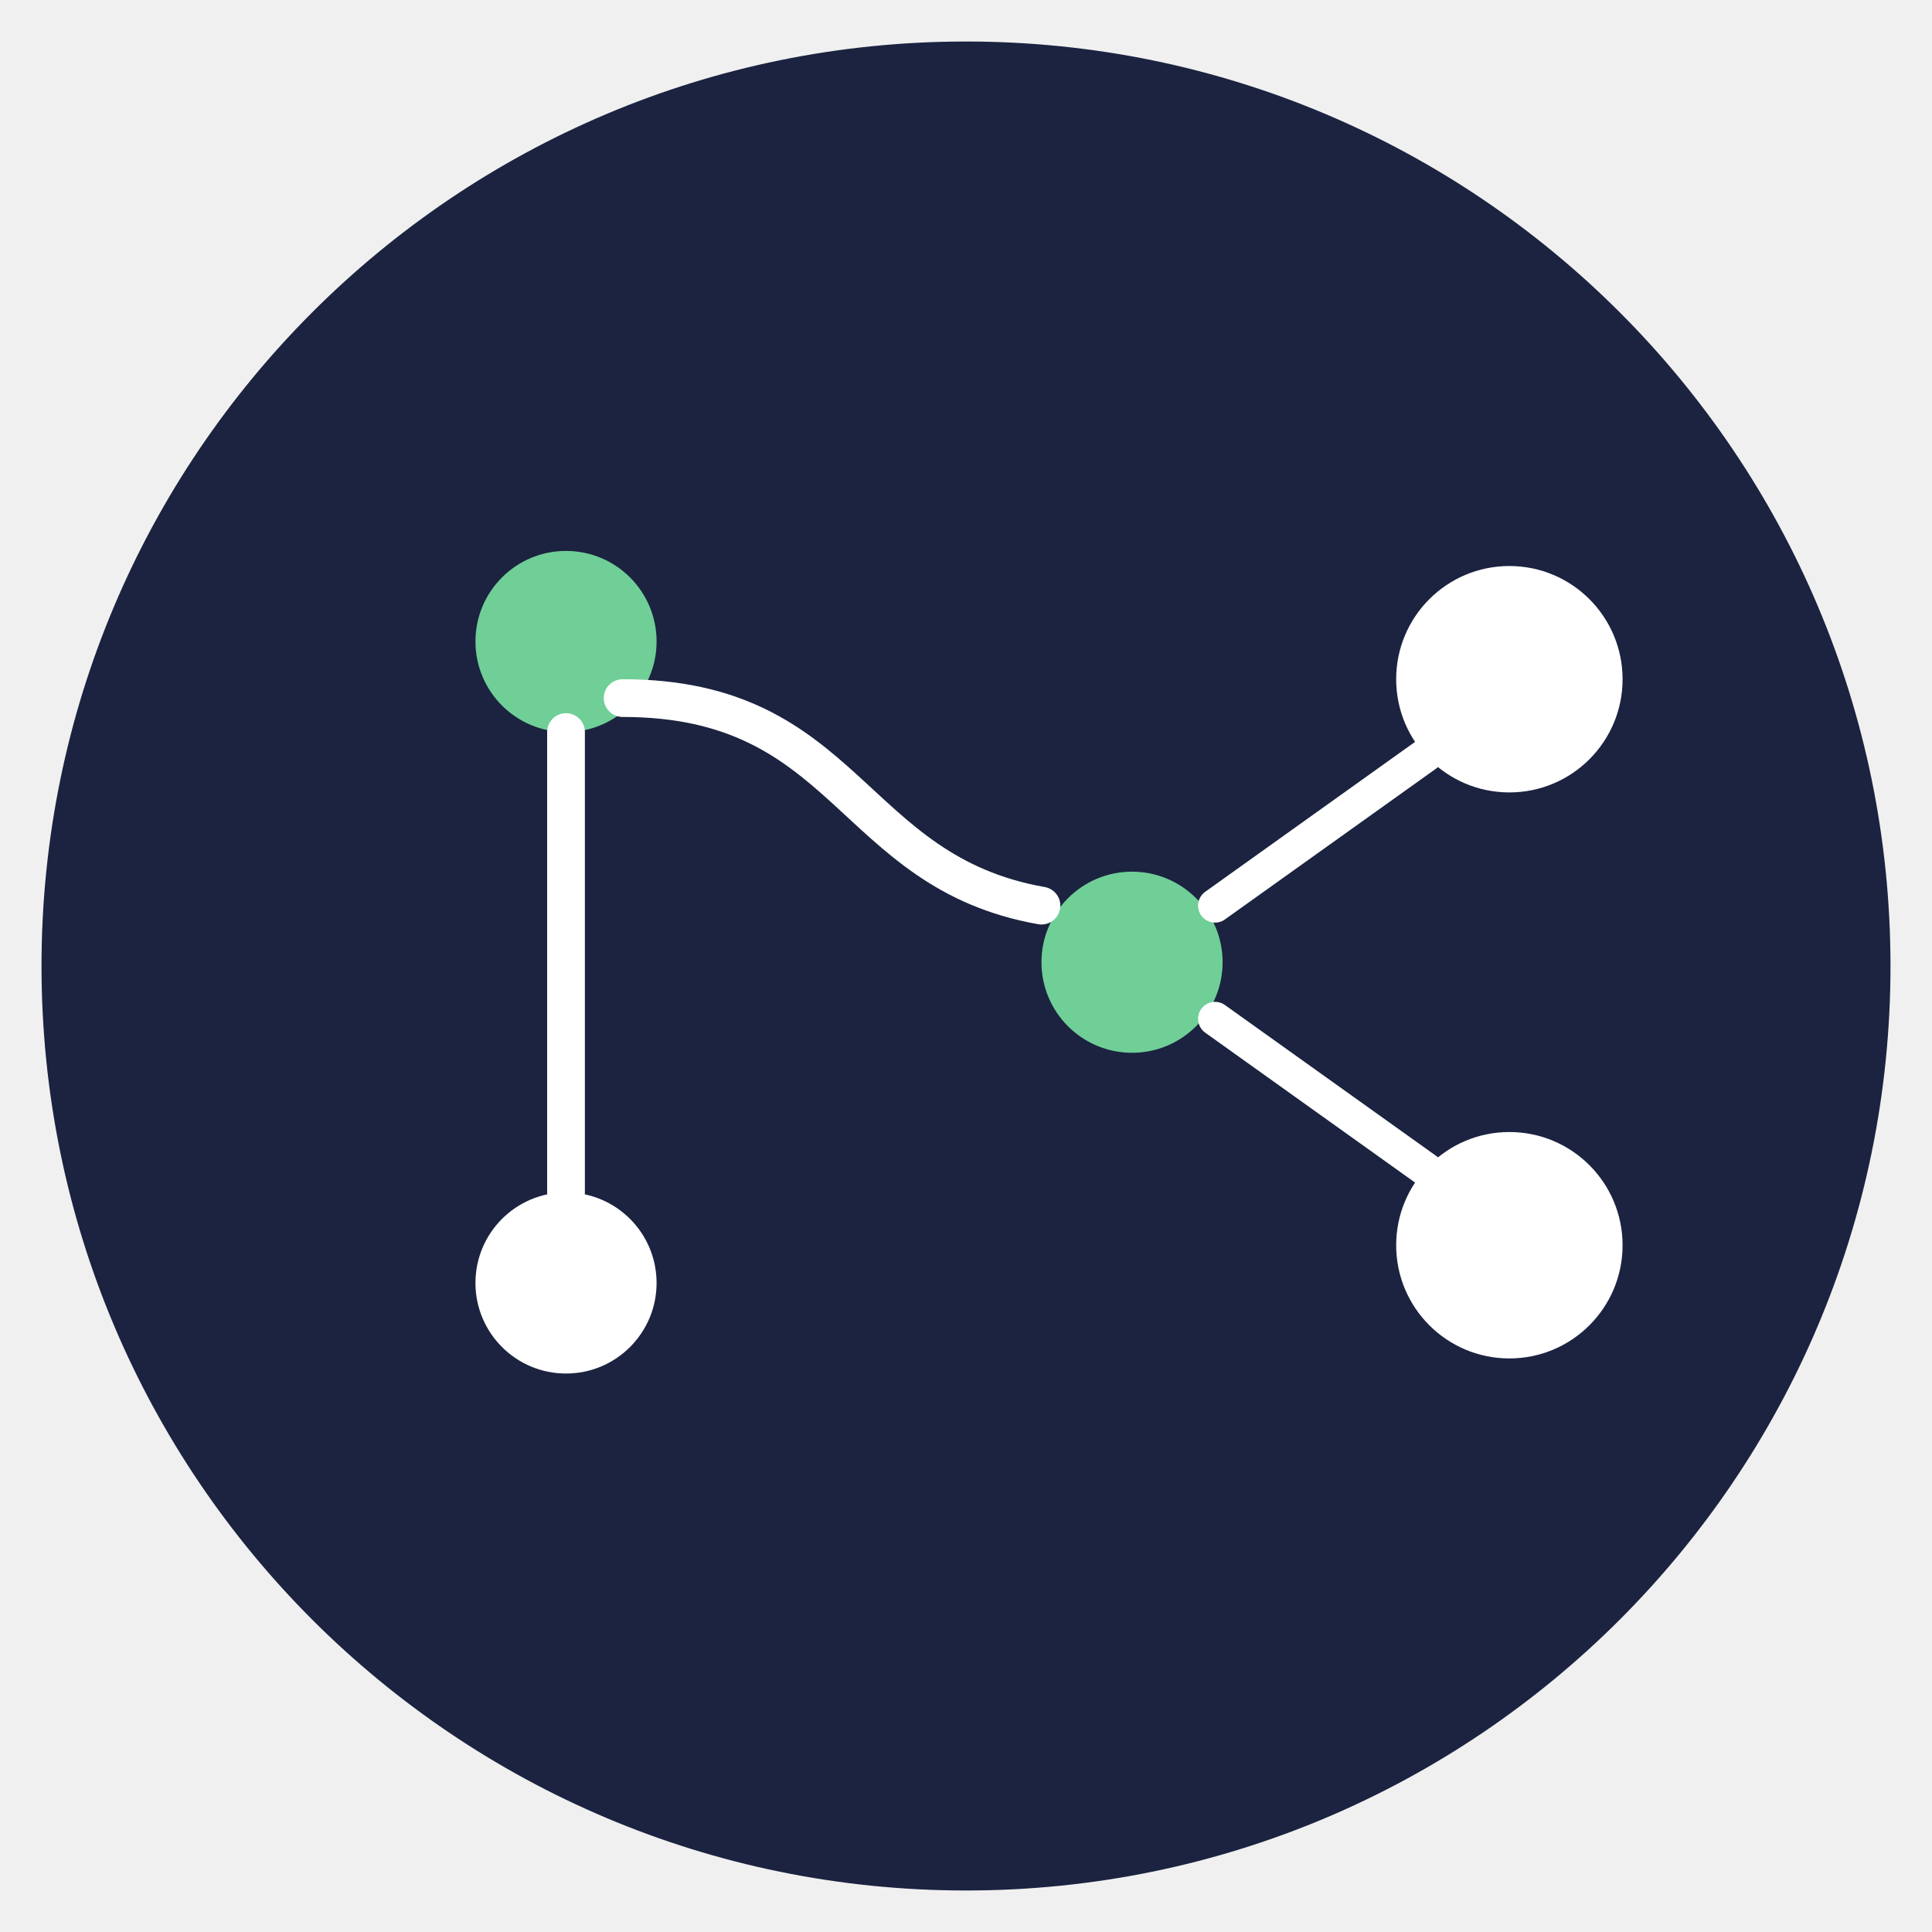
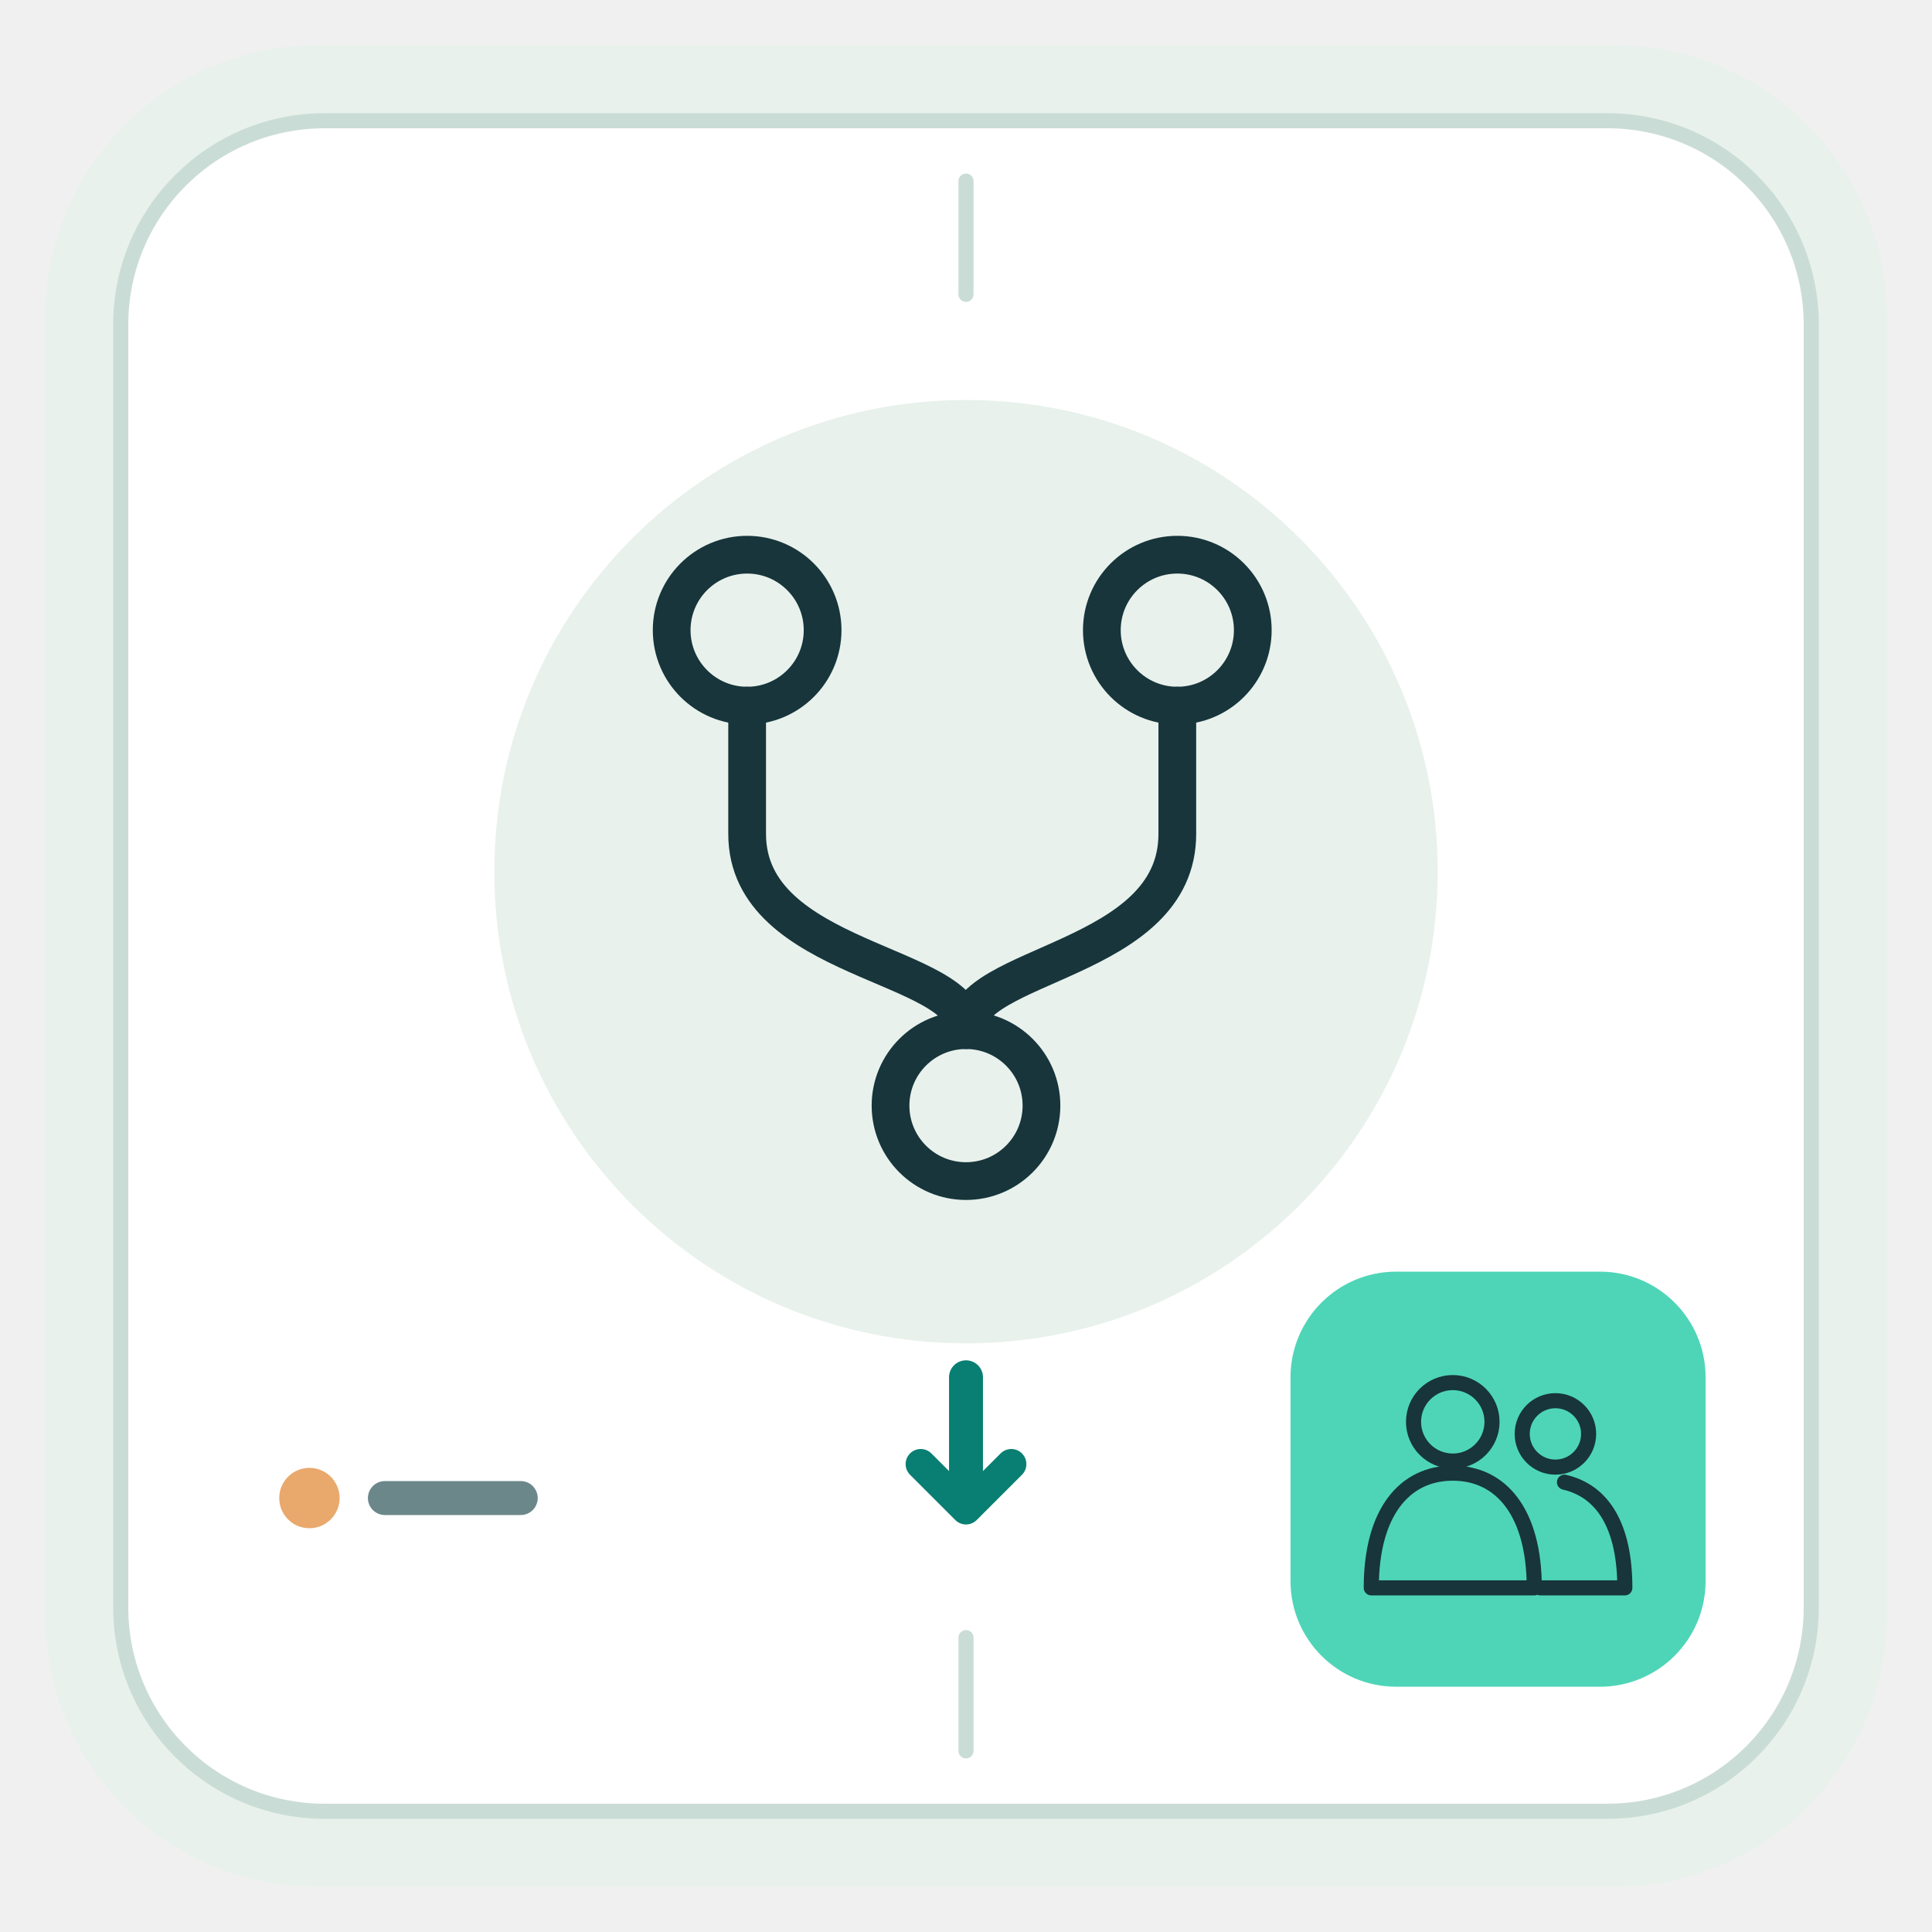
<svg xmlns="http://www.w3.org/2000/svg" viewBox="0 0 512 512" role="img" aria-labelledby="title description">
-   <circle cx="256" cy="256" r="245" fill="#1B2340" />
-   <circle cx="150" cy="170" r="24" fill="#6FCF97" />
-   <circle cx="150" cy="340" r="24" fill="#FFFFFF" />
-   <circle cx="300" cy="255" r="24" fill="#6FCF97" />
-   <path d="M150 194v122M165 185c60 0 60 46 111 55" fill="none" stroke="#FFFFFF" stroke-linecap="round" stroke-linejoin="round" stroke-width="10" />
-   <circle cx="400" cy="180" r="30" fill="#FFFFFF" />
-   <circle cx="400" cy="330" r="30" fill="#FFFFFF" />
-   <path d="M322 240l56-40M322 270l56 40" fill="none" stroke="#FFFFFF" stroke-linecap="round" stroke-linejoin="round" stroke-width="9" />
+   <rect x="12" y="12" width="488" height="488" rx="72" fill="#E8F1EC" />
+   <rect x="32" y="32" width="448" height="448" rx="54" fill="#FFFFFF" stroke="#CADCD6" stroke-width="4" />
+   <path d="M256 48v30M256 434v30" stroke="#CADCD6" stroke-width="4" stroke-linecap="round" />
+   <circle cx="256" cy="231" r="125" fill="#E8F1EC" />
+   <g transform="translate(156 131) scale(2.00)" fill="none" stroke="#17353B" stroke-width="5" stroke-linecap="round" stroke-linejoin="round">
+     <circle cx="21" cy="18" r="10" />
+     <circle cx="78" cy="18" r="10" />
+     <circle cx="50" cy="81" r="10" />
+     <path d="M21 28v17c0 17 29 17 29 26m28-43v17c0 17-28 17-28 26" />
+   </g>
+   <path d="M256 365v34" stroke="#087F72" stroke-width="9" stroke-linecap="round" />
+   <path d="m244 388 12 12 12-12" fill="none" stroke="#087F72" stroke-width="8" stroke-linecap="round" stroke-linejoin="round" />
+   <rect x="342" y="337" width="110" height="110" rx="28" fill="#4ED5B7" />
+   <g transform="translate(357 352) scale(0.80)" fill="none" stroke="#17353B" stroke-width="5" stroke-linecap="round" stroke-linejoin="round">
+     <circle cx="35" cy="31" r="13" />
+     <circle cx="69" cy="35" r="11" />
+     <path d="M8 86c0-25 11-38 27-38s27 13 27 38zm56 0h28c0-20-7-32-20-35" />
+   </g>
+   <circle cx="82" cy="397" r="8" fill="#E9A86C" />
+   <path d="M102 397h36" stroke="#6B878A" stroke-width="9" stroke-linecap="round" />
</svg>
